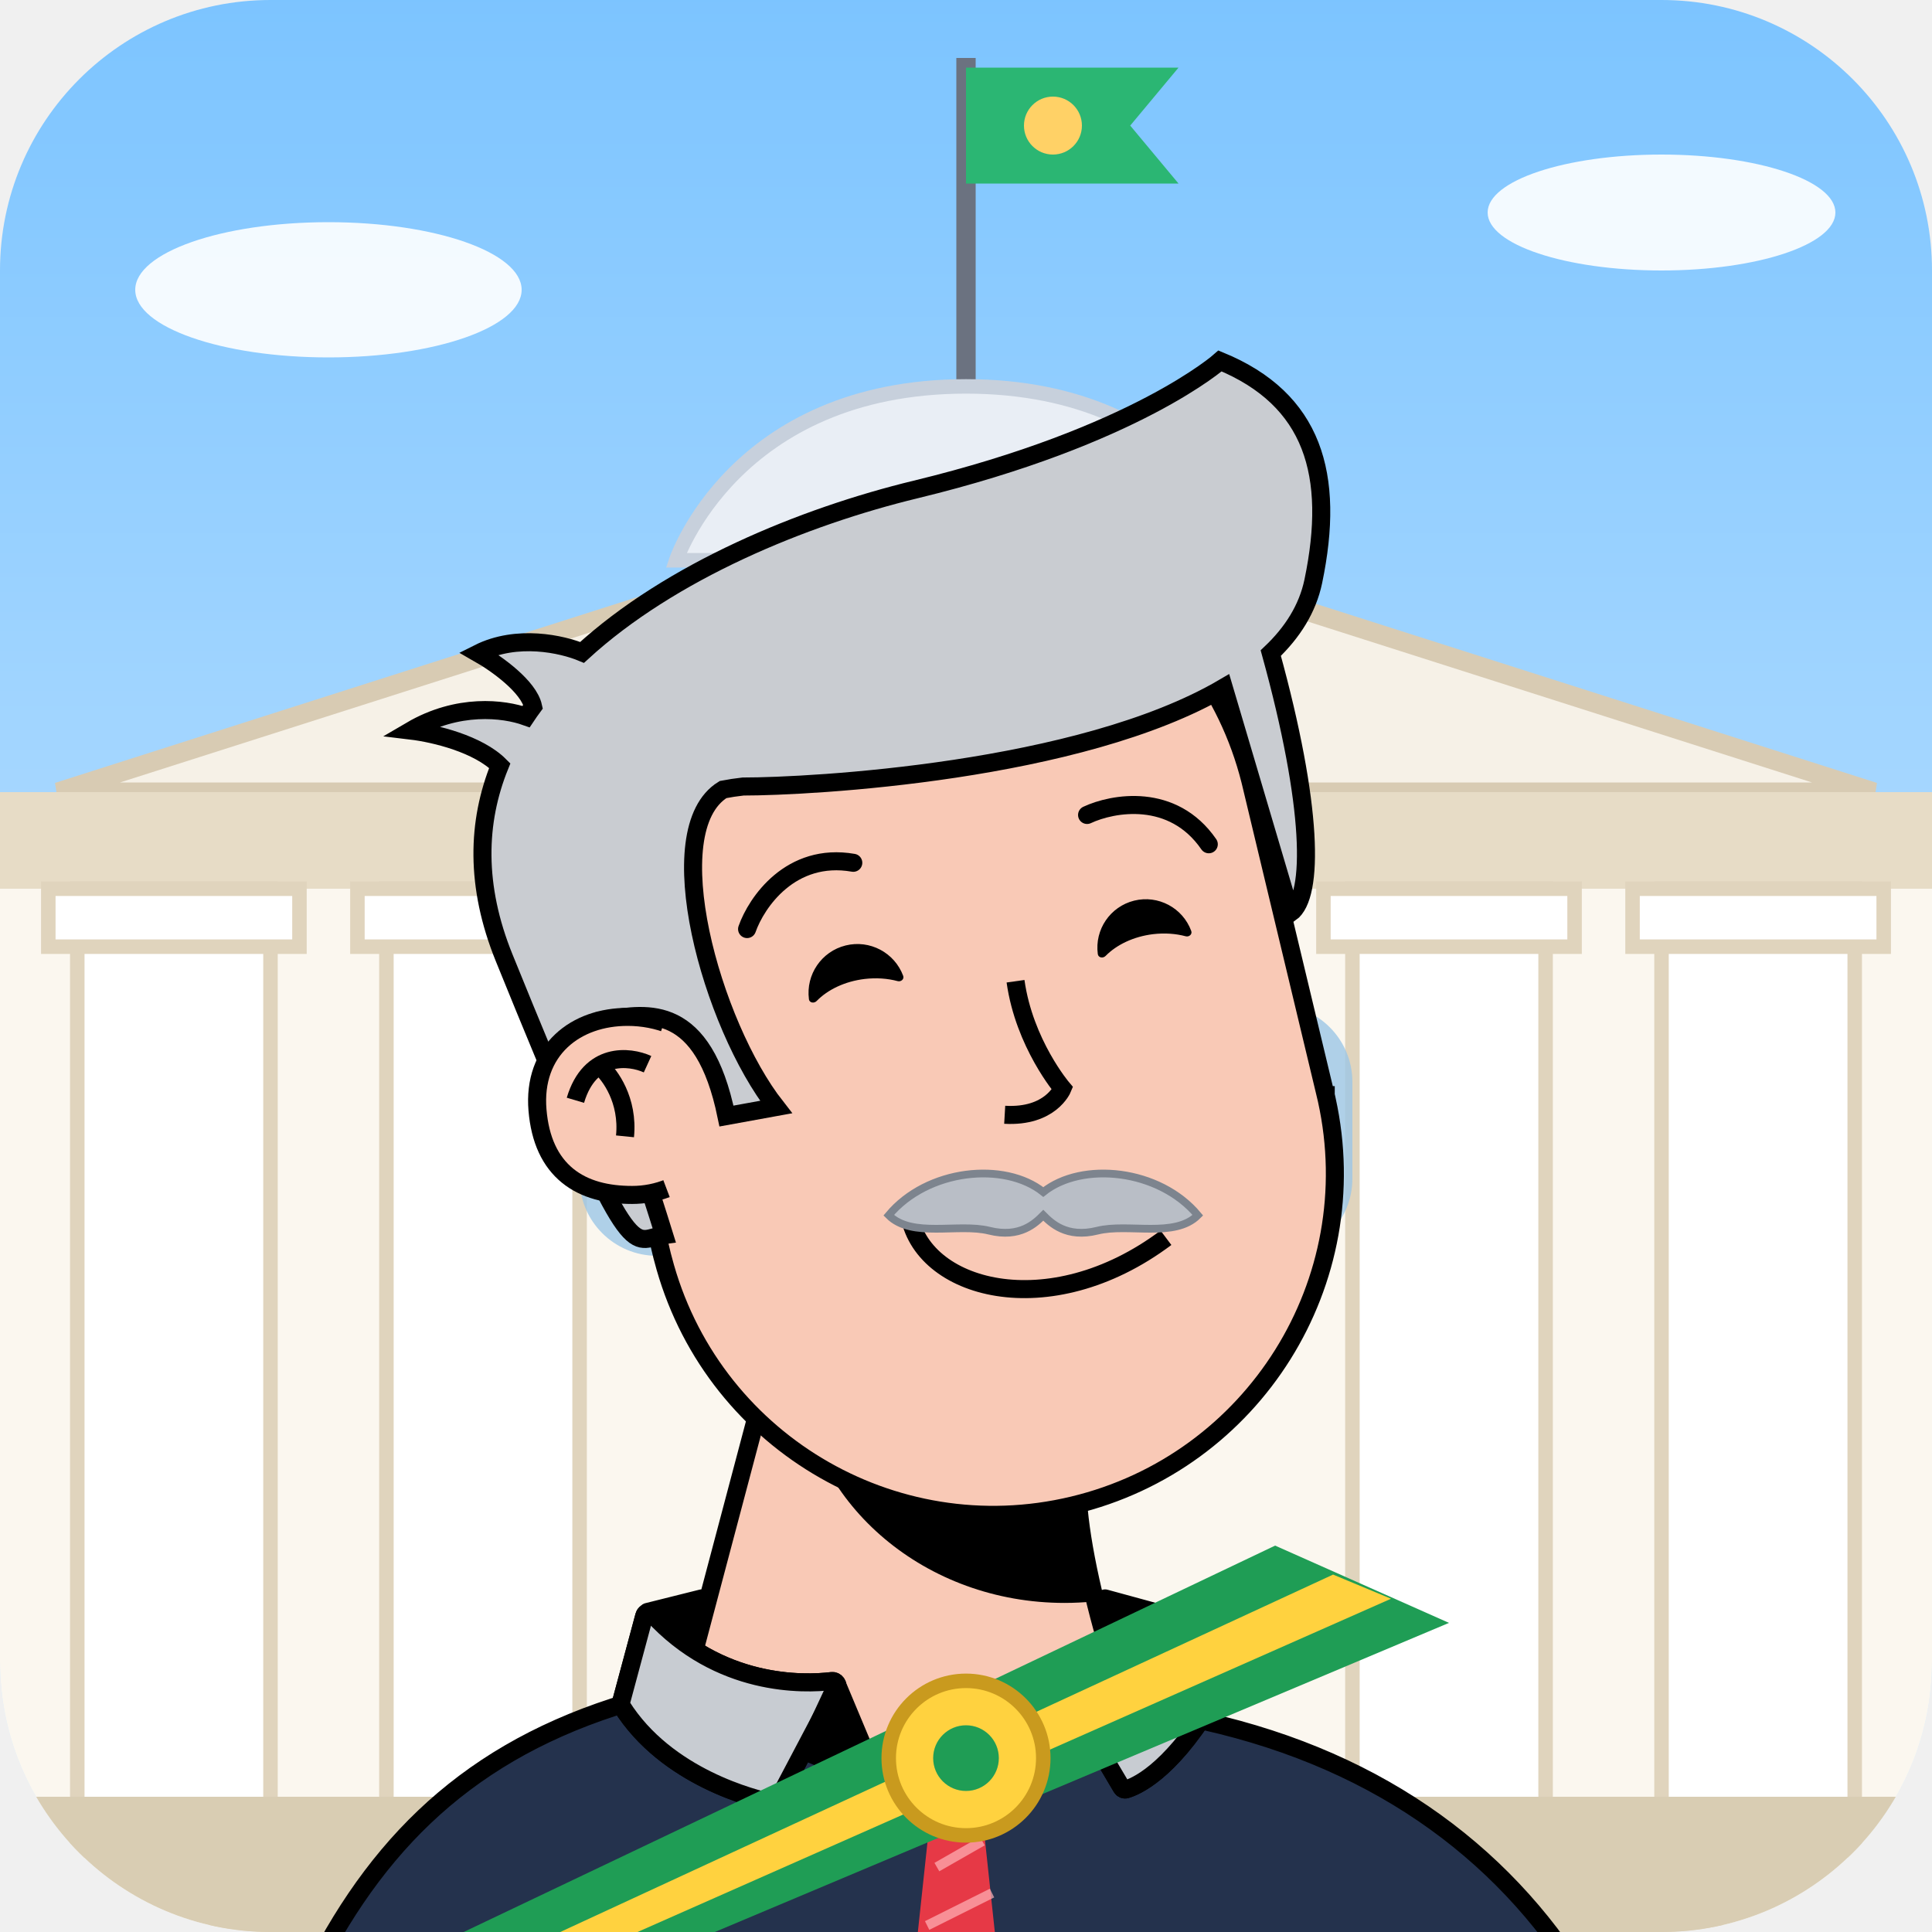
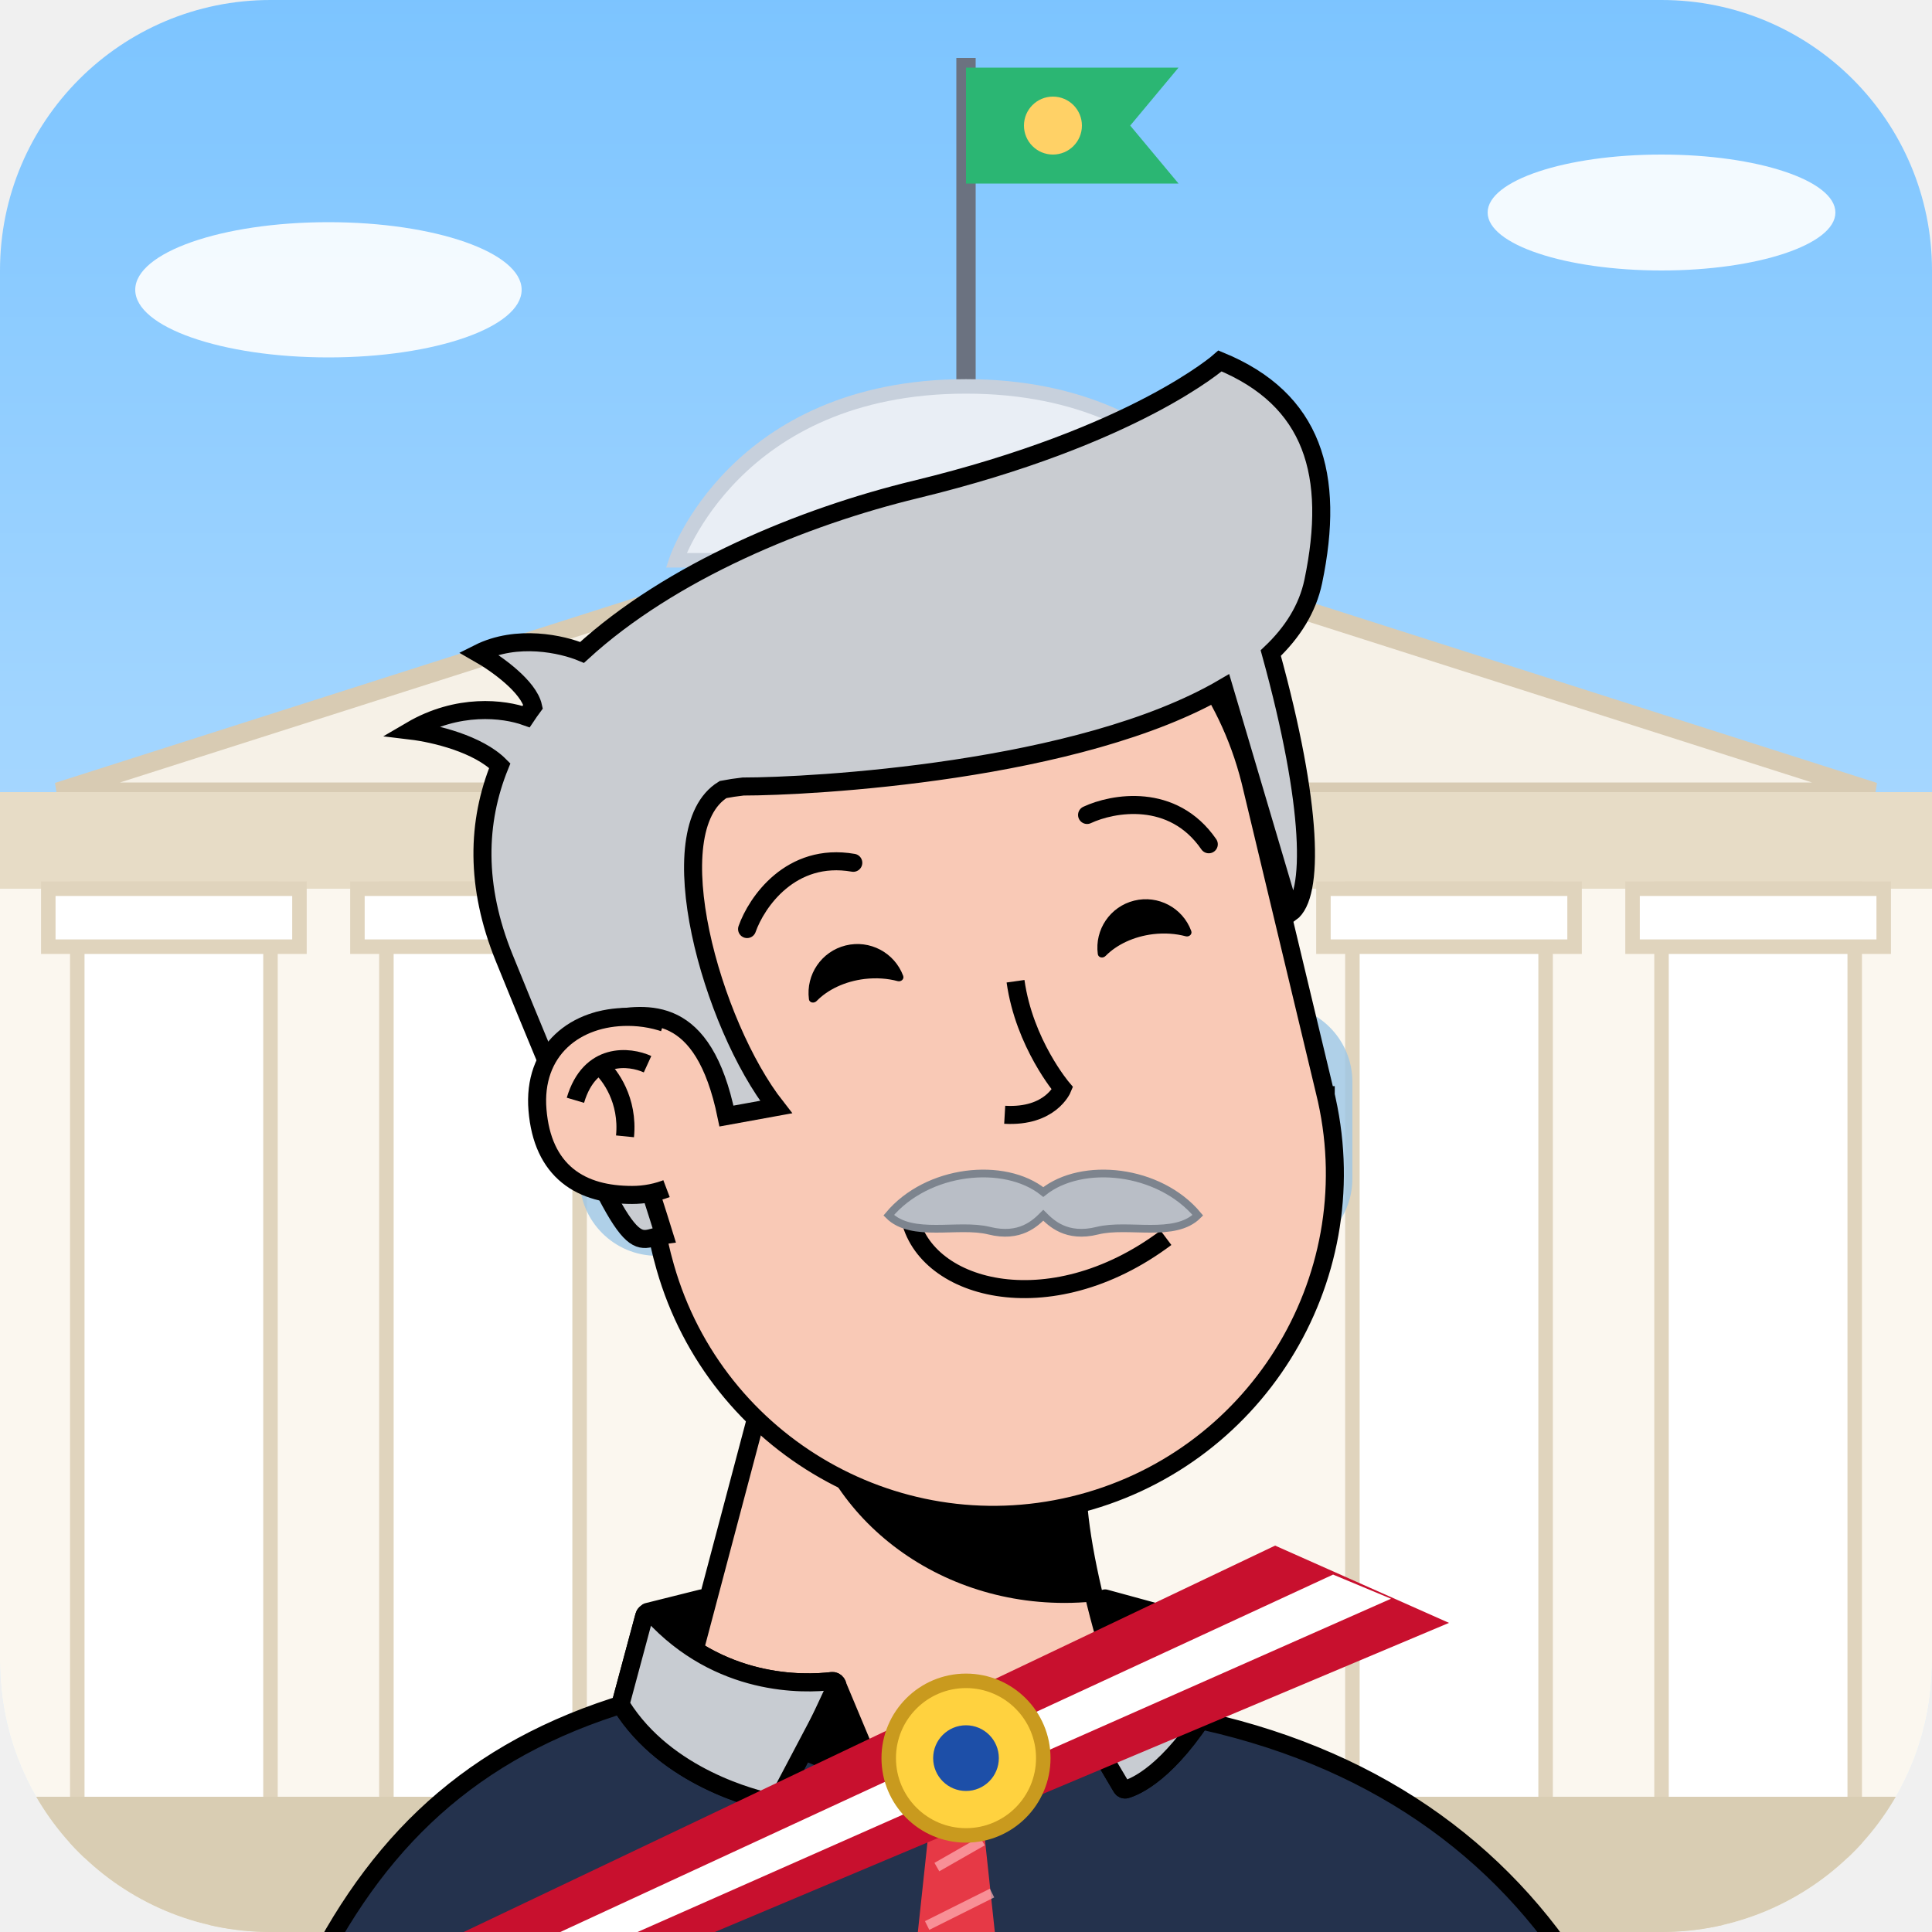
<svg xmlns="http://www.w3.org/2000/svg" viewBox="0 0 200 200" width="200" height="200">
  <defs>
    <clipPath id="s-clip">
      <rect width="200" height="200" rx="28" />
    </clipPath>
  </defs>
  <g clip-path="url(#s-clip)">
    <linearGradient id="s-sky3" x1="0" y1="0" x2="0" y2="1">
      <stop offset="0" stop-color="#7cc4ff" />
      <stop offset="1" stop-color="#dff1ff" />
    </linearGradient>
    <rect width="200" height="200" fill="url(#s-sky3)" />
    <ellipse cx="34" cy="30" rx="20" ry="7" fill="#ffffff" opacity=".9" />
    <ellipse cx="172" cy="22" rx="18" ry="6" fill="#ffffff" opacity=".9" />
    <path d="M100 6 V40" stroke="#6b7280" stroke-width="2" />
    <path d="M100 7 h22 l-5 6 5 6 h-22 Z" fill="#2bb673" />
    <circle cx="109" cy="13" r="3" fill="#ffd166" />
    <path d="M100 40 C76 40 70 58 70 58 H130 C130 58 124 40 100 40 Z" fill="#e9eef5" stroke="#c7d0dc" stroke-width="1.5" />
    <path d="M6 82 L100 52 L194 82 Z" fill="#f6f1e7" stroke="#d8cbb3" stroke-width="2" />
    <rect x="0" y="82" width="200" height="10" fill="#e7dcc6" />
    <rect x="0" y="92" width="200" height="108" fill="#fbf7ef" />
    <g fill="#ffffff" stroke="#e0d4bd" stroke-width="1.5">
      <rect x="8" y="92" width="20" height="108" />
      <rect x="5" y="92" width="26" height="6" />
      <rect x="40" y="92" width="20" height="108" />
      <rect x="37" y="92" width="26" height="6" />
      <rect x="140" y="92" width="20" height="108" />
      <rect x="137" y="92" width="26" height="6" />
      <rect x="172" y="92" width="20" height="108" />
      <rect x="169" y="92" width="26" height="6" />
    </g>
    <g fill="#9cc7e6" opacity=".8">
      <rect x="60" y="104" width="16" height="26" rx="8" />
      <rect x="124" y="104" width="16" height="26" rx="8" />
    </g>
    <rect x="0" y="186" width="200" height="14" fill="#d9cdb3" />
    <svg x="15" y="32" width="168" height="168" viewBox="0 0 360 360" fill="none" shape-rendering="auto">
      <mask id="viewboxMask">
        <rect width="360" height="360" rx="0" ry="0" x="0" y="0" fill="#fff" />
      </mask>
      <g mask="url(#viewboxMask)">
        <g transform="translate(80 23)">
          <path d="M154 319.5c-14.4-20-25.67-58.67-27-78L58.5 212 30 319.5h124Z" fill="#f9c9b6" stroke="#000" stroke-width="4" />
          <path d="M130.37 263.69c-2.1.2-4.22.31-6.37.31-30.78 0-56.05-21.57-58.76-49.1L127 241.5c.38 5.48 1.55 13.32 3.37 22.19Z" fill="#000" style="mix-blend-mode:multiply" />
          <path d="M181.94 151.37v.01l.1.4.14.65A75.72 75.72 0 0 1 34.93 187.7l-.2-.74L18 117.13l-.06-.29A75.72 75.72 0 0 1 165.2 81.55l.05.21.02.08.05.2.05.2v.01l16.4 68.44.08.34.08.34Z" fill="#f9c9b6" stroke="#000" stroke-width="4" />
          <g transform="translate(34 102.3)" />
        </g>
        <g transform="translate(170 183)">
          <path d="M-.5 17.5c2.5 17 31 25 57 5.5" stroke="#000000" stroke-width="4" />
        </g>
        <g transform="translate(110 102)">
          <path d="M99 10.21c5.67-2.66 19-5.1 27 6.5M23.58 35.52c2.07-5.9 9.68-17.12 23.56-14.7" stroke="#000000" stroke-width="4" stroke-linecap="round" />
        </g>
        <g transform="translate(49 11)">
          <path d="M210.18 49.4c-1.27 6.05-4.6 11.32-9.43 15.9 9.4 34.06 9.6 53.87 4.38 57.65l-14.8-49.99C158.4 91.7 98.65 94.9 83.69 94.9c-1.55.17-3.02.4-4.43.67-14.65 9-2.6 52.12 11.75 70.43l-11 2c-5.14-24.97-17.41-22.92-26.61-21.38l-.32.05c2.2 13.63 6.72 27.74 10.45 39.32.95 2.99 1.86 5.8 2.66 8.4-.79.1-1.48.3-2.12.47-5.5 1.53-7.41 2.06-33.38-61.97-6.47-15.95-6.03-30.16-.97-42.62-4.78-4.8-14.37-7.14-19.71-7.78 10.44-6.12 20.58-4.87 25.54-3.1.5-.75 1.02-1.49 1.56-2.22-.97-4.41-7.96-9.46-12.11-11.82 8.55-4.3 18.6-2.03 22.98-.2C67.63 47.13 97.03 35.05 122 29 170.81 17.17 189.5.5 189.5.5c20.68 8.5 25.62 25.22 20.68 48.9Z" fill="#c9ccd1" stroke="#000" stroke-width="4" />
        </g>
        <g transform="translate(142 119)">
          <path d="M5.29 34.07c.11.82 1.14 1 1.72.41 2.46-2.52 6.25-4.36 10.65-4.89 2.6-.3 5.1-.12 7.32.48.75.2 1.5-.44 1.23-1.17A10.84 10.84 0 0 0 5.3 34.07ZM69.38 24.07c.12.82 1.15 1 1.73.41 2.44-2.48 6.19-4.3 10.54-4.83 2.56-.3 5.03-.12 7.23.47.75.2 1.5-.44 1.23-1.17a10.74 10.74 0 0 0-20.73 5.12Z" fill="#000000" />
          <g transform="translate(-40 -8)" />
        </g>
        <g transform="rotate(-8 1149.44 -1186.92)">
          <path d="M16.5 3c0 14 7 25 7 25S20 34 10 32" stroke="#000" stroke-width="4" />
        </g>
        <g transform="translate(84 154)">
          <path d="M30.5 6.18A23.78 23.78 0 0 0 23.08 5c-10.5 0-19 6.5-18 18.5 1.04 12.5 8.5 17 19 17A19.6 19.6 0 0 0 31 39.23" stroke="#000" stroke-width="8" />
          <path d="M31.5 39.04a19.38 19.38 0 0 1-7.42 1.46c-10.5 0-17.96-4.5-19-17-1-12 7.5-18.5 18-18.5 3.14 0 6.19.6 8.92 1.73l-.5 32.3Z" fill="#f9c9b6" />
          <path d="M27.5 13.5c-4-1.83-12.8-2.8-16 8" stroke="#000" stroke-width="4" />
          <path d="M17 14c2.17 1.83 6.3 7.5 5.5 15.5" stroke="#000" stroke-width="4" />
          <g transform="translate(3 35)" />
        </g>
        <g transform="translate(53 272)">
          <g stroke="#000" stroke-width="4">
            <path d="M126.77 67.58 128 66l-1.23 1.58 1.72 1.34 1.19-1.83v-.02l.05-.06.04-.05a28.57 28.57 0 0 1 .8-1.18 112.35 112.35 0 0 1 11.5-14.05c3.67-3.78 7.83-7.4 12.13-9.93 4.31-2.53 8.58-3.84 12.53-3.3C209.17 44.2 240.4 63 260.67 91h-273.3c16.3-29.34 39.49-48.02 77.07-56.59 1.6-.36 3.78-.25 6.5.38 2.7.63 5.77 1.73 9.09 3.19 6.62 2.9 14.02 7.16 20.97 11.56a355.78 355.78 0 0 1 25.24 17.63l.4.3.1.08.02.02h.01Z" fill="#24324d" />
            <path d="m52.61 37.08 5.17-19.23c.2-.78 1.22-1 1.76-.4C74.4 33.7 93.16 33.08 99.4 32.33c.84-.1 1.5.82 1.1 1.58L87.34 58.86c-.2.38-.62.6-1.04.5-3.95-.82-23.62-5.63-33.57-21.5a1 1 0 0 1-.12-.78ZM183.2 36.98 171.61 17.5c-.4-.66-1.37-.65-1.79 0-5.73 8.83-15.63 12.9-19.09 14.1-.62.22-.9.96-.57 1.53l13.5 22.81c.2.34.59.53.97.42 2.13-.61 9.46-3.67 18.54-18.34a1 1 0 0 0 .01-1.04Z" fill="#24324d" />
            <path d="m52.61 37.08 5.17-19.23c.2-.78 1.22-1 1.76-.4C74.4 33.7 93.16 33.08 99.4 32.33c.84-.1 1.5.82 1.1 1.58L87.34 58.86c-.2.38-.62.6-1.04.5-3.95-.82-23.62-5.63-33.57-21.5a1 1 0 0 1-.12-.78ZM183.2 36.98 171.61 17.5c-.4-.66-1.37-.65-1.79 0-5.73 8.83-15.63 12.9-19.09 14.1-.62.22-.9.96-.57 1.53l13.5 22.81c.2.34.59.53.97.42 2.13-.61 9.46-3.67 18.54-18.34a1 1 0 0 0 .01-1.04Z" fill="#fff" fill-opacity=".75" />
            <path d="m109.5 54.5-9-21.5-7 15 16 6.5ZM141 53.5l9-21.5 7 15-16 6.5ZM70.5 14l-12 3 10 6.5 2-9.5ZM160 14l11 3-7 6.5-4-9.5Z" fill="#000" stroke-linejoin="round" />
          </g>
        </g>
      </g>
    </svg>
    <g transform="translate(99 183.2) scale(0.336)">
      <path d="M-12 0 H12 L8 14 H-8 Z" fill="#c1121f" />
      <path d="M-8 14 H8 L14 70 L0 86 L-14 70 Z" fill="#e63946" />
      <path d="M-6 30 L8 22 M-9 48 L11 38 M-12 66 L12 54" stroke="#ffb3b8" stroke-width="3" opacity=".7" />
    </g>
    <g>
-       <path d="M132 160 L150 168 L74 200 L48 200 Z" fill="#1f9d55" />
-       <path d="M138 163 L144 165.5 L66 200 L58 200 Z" fill="#ffd23f" />
+       <path d="M132 160 L150 168 L74 200 L48 200 Z" fill="#c8102e" />
+       <path d="M138 163 L144 165.5 L66 200 L58 200 Z" fill="#ffffff" />
      <circle cx="100" cy="182" r="8" fill="#ffd23f" stroke="#c99a1e" stroke-width="1.5" />
-       <circle cx="100" cy="182" r="3.4" fill="#1f9d55" />
+       <circle cx="100" cy="182" r="3.4" fill="#1d4fa8" />
    </g>
    <g transform="translate(108 125) scale(0.4)">
      <path d="M0 -4 C-10 -12 -30 -10 -40 2 C-34 8 -22 4 -14 6 C-6 8 -2 4 0 2 C2 4 6 8 14 6 C22 4 34 8 40 2 C30 -10 10 -12 0 -4 Z" fill="#b9bec6" stroke="#7d848e" stroke-width="2" />
    </g>
  </g>
</svg>
